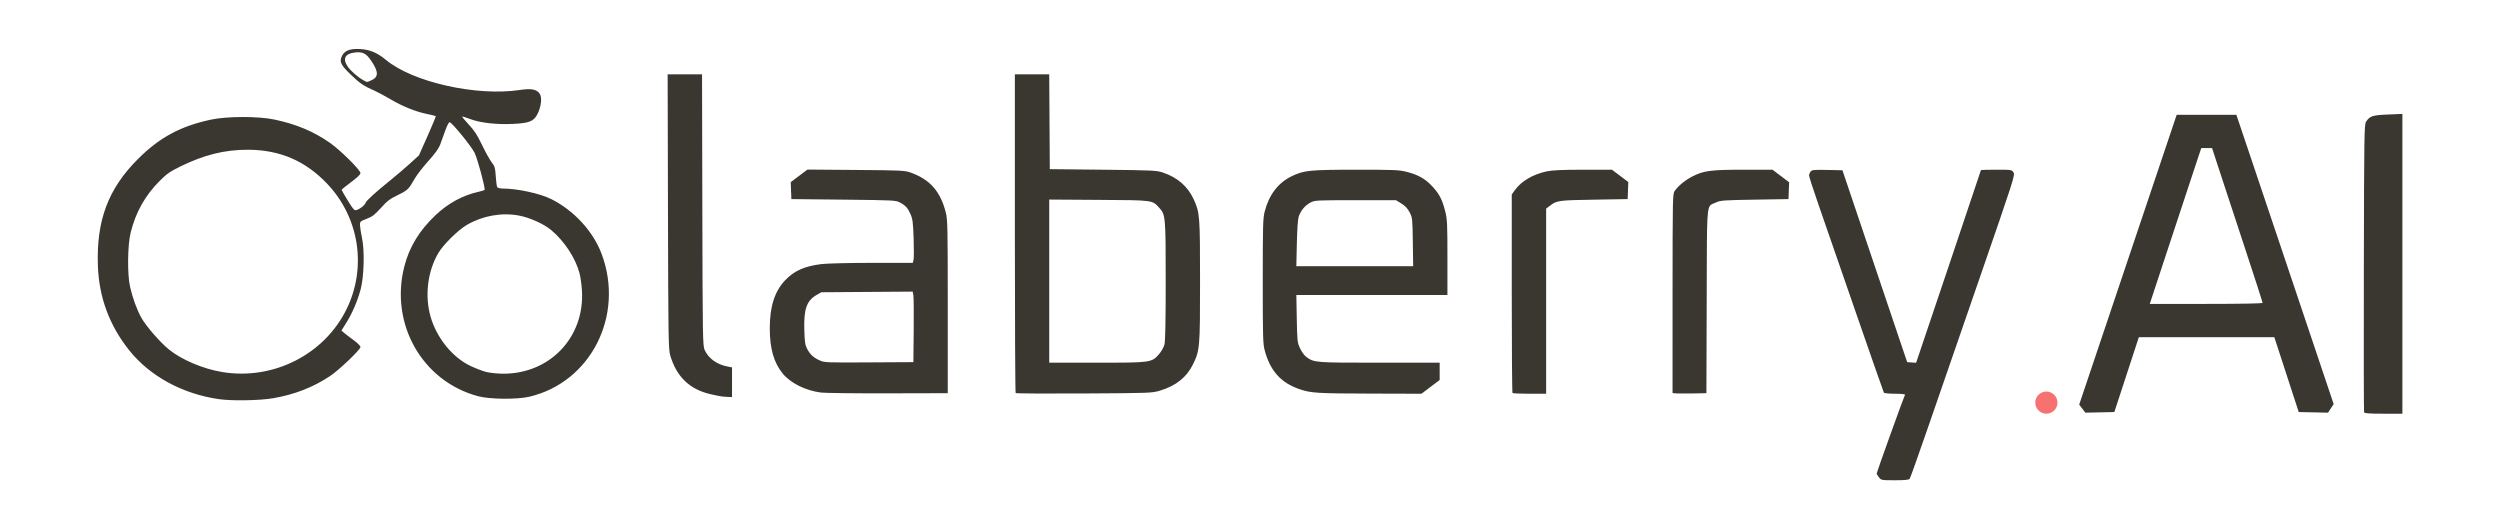
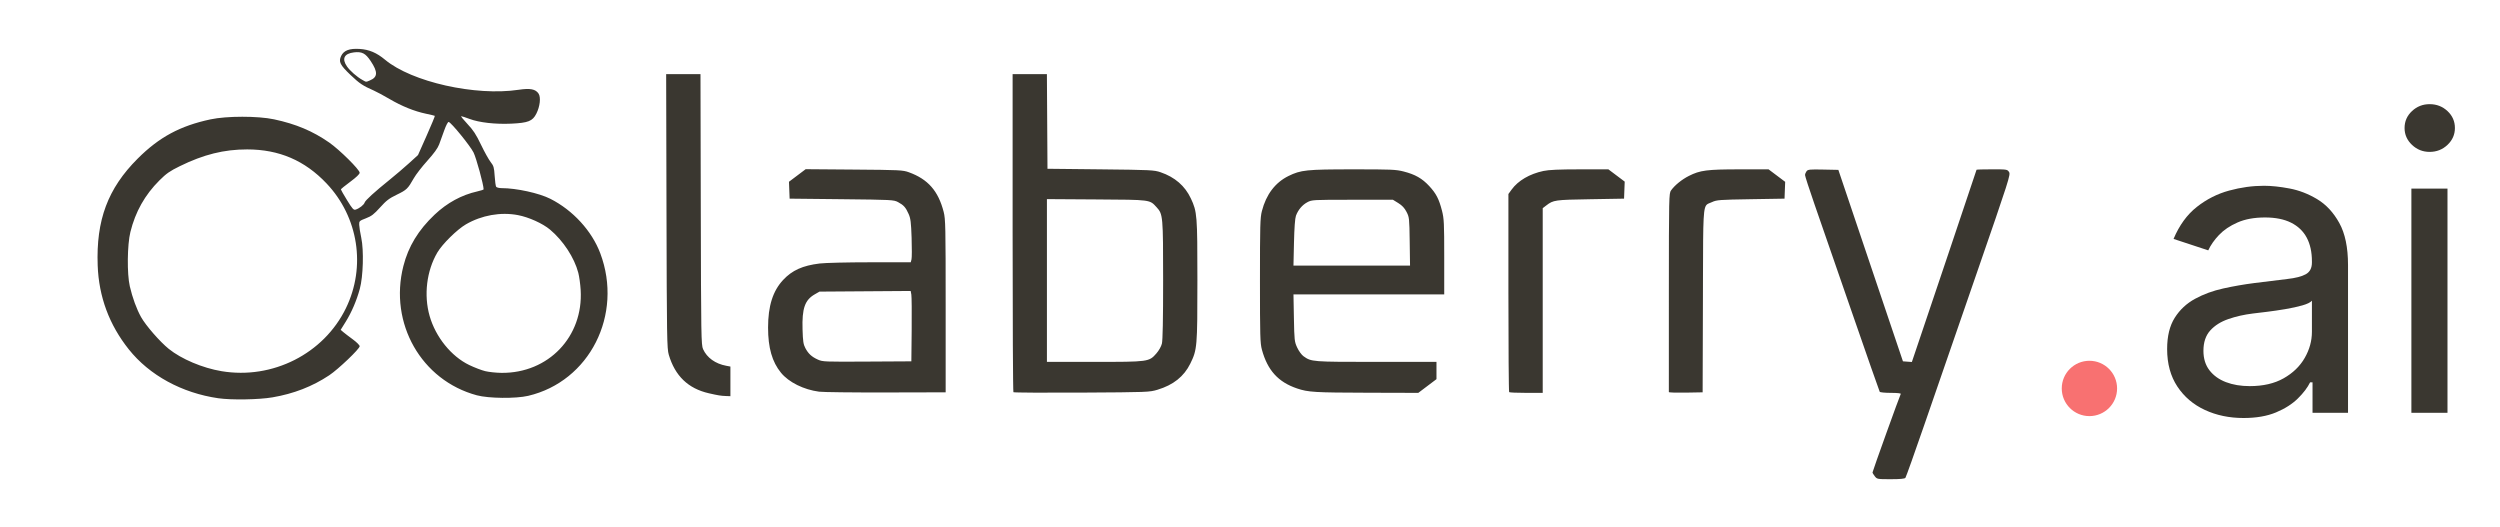
- <svg xmlns="http://www.w3.org/2000/svg" width="2254" height="476" viewBox="0 0 2254 476">
+ <svg xmlns="http://www.w3.org/2000/svg" width="2259" height="476" viewBox="0 0 2259 476">
  <g>
    <path d="M 246.18 359.05 C233.92,361.15 209.14,361.56 197.35,359.87 C164.39,355.13 135.03,339.11 116.38,315.68 C98.67,293.44 89.31,268.20 88.27,239.92 C86.77,198.82 97.42,170.32 124.37,143.37 C143.83,123.91 162.76,113.71 190.31,107.84 C204.92,104.73 233.04,104.72 247.60,107.82 C267.39,112.04 282.58,118.43 297.50,128.81 C306.83,135.31 325.00,153.32 325.00,156.08 C325.00,157.29 321.96,160.21 316.52,164.23 C311.86,167.68 308.03,170.79 308.02,171.15 C308.01,171.50 310.53,175.90 313.62,180.93 C318.49,188.85 319.52,189.97 321.37,189.40 C324.70,188.36 328.82,185.14 329.49,183.03 C330.15,180.96 338.35,173.49 352.50,162.08 C357.45,158.09 365.15,151.52 369.61,147.47 L 377.71 140.11 L 385.52 122.55 C389.81,112.90 393.14,104.85 392.91,104.68 C392.69,104.50 389.11,103.65 384.96,102.77 C374.43,100.56 363.12,96.00 352.00,89.47 C346.77,86.41 340.48,83.01 338.00,81.93 C327.79,77.44 324.86,75.48 316.67,67.68 C307.21,58.66 305.79,55.76 308.27,50.55 C310.65,45.58 315.67,43.66 324.90,44.22 C333.50,44.73 340.35,47.64 348.00,54.02 C372.03,74.05 429.67,87.00 468.61,81.13 C479.09,79.54 483.96,80.49 486.67,84.62 C488.86,87.96 487.93,96.23 484.63,102.73 C481.23,109.46 477.28,111.02 461.97,111.74 C447.65,112.40 433.05,110.75 424.38,107.49 C420.74,106.12 417.31,105.00 416.76,105.00 C416.21,105.00 418.74,108.16 422.39,112.03 C427.65,117.60 430.19,121.49 434.64,130.78 C437.73,137.23 441.65,144.26 443.34,146.41 C446.09,149.90 446.48,151.26 446.97,158.91 C447.27,163.64 447.87,168.06 448.31,168.75 C448.76,169.44 451.00,170.00 453.31,170.00 C466.65,170.01 487.13,174.50 497.31,179.65 C517.68,189.96 534.81,208.65 542.41,228.88 C563.25,284.37 532.74,344.66 477.24,357.68 C466.08,360.30 441.48,360.05 430.91,357.20 C380.72,343.71 351.37,292.14 364.48,240.47 C368.98,222.74 377.99,207.90 392.73,193.95 C404.03,183.26 417.14,176.13 431.34,172.95 C434.45,172.25 437.00,171.41 437.00,171.08 C437.00,166.98 430.33,142.62 427.88,137.76 C424.79,131.64 407.82,110.79 405.44,110.20 C404.74,110.02 403.08,113.15 401.45,117.70 C399.92,121.99 397.83,127.75 396.81,130.50 C395.55,133.90 392.12,138.63 386.13,145.27 C381.29,150.64 375.78,157.75 373.91,161.07 C368.54,170.58 367.49,171.59 358.57,175.91 C351.56,179.30 349.04,181.23 343.44,187.46 C337.87,193.65 335.68,195.33 330.61,197.27 C324.74,199.53 324.50,199.75 324.57,203.06 C324.61,204.95 325.45,210.27 326.44,214.89 C328.85,226.16 328.18,249.85 325.12,261.04 C322.22,271.66 317.68,282.24 312.38,290.74 L 307.83 298.04 L 310.17 300.05 C311.45,301.15 315.31,304.10 318.75,306.61 C322.19,309.12 325.00,311.92 325.01,312.84 C325.02,315.21 305.71,333.64 297.46,339.13 C282.28,349.22 265.45,355.76 246.18,359.05 ZM 1046.00 352.14 C1038.63,354.36 1037.48,354.41 977.47,354.76 C943.91,354.95 916.12,354.79 915.72,354.39 C915.32,353.99 915.00,289.17 915.00,210.33 L 915.00 67.00 L 945.98 67.00 L 946.50 152.50 L 994.50 153.02 C1040.00,153.51 1042.82,153.65 1048.71,155.65 C1061.59,160.04 1070.75,167.97 1076.08,179.36 C1081.73,191.44 1081.97,194.35 1081.97,253.50 C1081.97,313.57 1081.76,315.94 1075.54,328.59 C1069.83,340.19 1060.23,347.84 1046.00,352.14 ZM 200.14 335.39 C246.22,343.12 292.55,319.67 312.58,278.49 C330.84,240.96 323.89,196.18 295.10,165.79 C275.39,144.99 252.22,135.04 223.38,135.01 C202.45,134.99 183.97,139.59 162.40,150.19 C153.41,154.60 150.30,156.78 144.04,163.03 C130.90,176.15 122.35,191.34 117.82,209.63 C114.97,221.14 114.69,247.38 117.29,258.70 C119.67,269.02 123.43,279.28 127.47,286.52 C131.75,294.16 144.49,308.79 152.48,315.23 C163.89,324.43 183.04,332.53 200.14,335.39 ZM 1289.79 348.80 L 1281.57 355.00 L 1236.04 354.87 C1187.61,354.74 1182.11,354.41 1172.01,351.00 C1155.02,345.28 1145.32,334.58 1140.27,316.00 C1138.68,310.15 1138.50,303.92 1138.50,253.50 C1138.50,203.60 1138.69,196.76 1140.24,190.75 C1144.09,175.75 1152.29,164.93 1164.25,159.05 C1175.45,153.56 1180.48,153.04 1222.59,153.02 C1257.30,153.00 1261.37,153.18 1268.41,154.98 C1278.74,157.62 1285.08,161.23 1291.45,168.12 C1297.72,174.89 1300.27,179.83 1302.99,190.45 C1304.81,197.58 1305.00,201.52 1305.00,232.16 L 1305.00 266.00 L 1168.78 266.00 L 1169.17 287.25 C1169.55,307.59 1169.68,308.74 1172.15,314.09 C1173.59,317.18 1176.11,320.65 1177.81,321.86 C1184.98,326.97 1185.35,327.00 1243.63,327.00 L 1298.00 327.00 L 1298.00 342.60 ZM 854.50 276.50 L 854.50 354.50 L 800.50 354.63 C770.80,354.70 743.65,354.38 740.16,353.93 C726.23,352.11 712.76,345.42 705.71,336.82 C697.69,327.03 694.03,314.26 694.03,296.00 C694.03,276.51 698.34,262.90 707.65,252.94 C715.81,244.22 725.23,239.98 740.65,238.09 C745.54,237.49 765.94,237.00 786.23,237.00 L 822.96 237.00 L 823.63 234.35 C823.99,232.89 824.04,224.14 823.73,214.92 C823.25,200.82 822.82,197.39 821.04,193.36 C818.41,187.42 816.59,185.37 811.50,182.64 C807.62,180.56 806.15,180.49 760.50,180.00 L 713.50 179.50 L 713.21 171.87 L 712.92 164.24 L 728.00 152.88 L 771.75 153.23 C812.97,153.55 815.83,153.69 821.21,155.64 C838.52,161.90 847.85,172.53 852.71,191.50 C854.36,197.94 854.50,204.78 854.50,276.50 ZM 438.51 335.38 C441.80,336.18 448.41,336.87 453.18,336.92 C495.57,337.32 527.23,304.18 524.69,262.04 C524.38,256.79 523.41,249.80 522.55,246.50 C518.96,232.80 508.93,217.47 497.00,207.47 C490.34,201.89 477.82,196.24 467.99,194.37 C452.39,191.41 435.24,194.46 421.00,202.72 C413.03,207.35 399.66,220.52 395.18,228.17 C385.49,244.70 382.82,266.64 388.20,285.50 C393.63,304.54 407.75,322.02 424.01,329.84 C428.69,332.09 435.21,334.59 438.51,335.38 ZM 946.00 179.92 L 946.00 327.00 L 988.82 327.00 C1037.87,327.00 1038.23,326.95 1044.88,319.40 C1047.15,316.83 1049.23,313.13 1049.88,310.55 C1050.64,307.56 1051.00,288.86 1051.00,253.24 C1051.00,195.32 1050.84,193.54 1045.18,187.35 C1038.74,180.32 1040.37,180.53 990.75,180.21 ZM 1721.74 431.75 C1721.05,432.63 1717.10,433.00 1708.45,433.00 C1696.35,433.00 1696.11,432.96 1694.07,430.37 C1692.93,428.92 1692.00,427.35 1692.00,426.90 C1692.00,425.90 1716.67,357.34 1717.53,355.95 C1717.89,355.37 1714.39,355.00 1708.62,355.00 C1703.39,355.00 1698.84,354.56 1698.51,354.01 C1698.17,353.47 1686.64,320.51 1672.89,280.76 C1659.13,241.02 1644.08,197.56 1639.44,184.18 C1634.80,170.80 1631.01,159.10 1631.03,158.18 C1631.05,157.26 1631.67,155.70 1632.41,154.72 C1633.61,153.14 1635.30,152.97 1647.45,153.22 L 1661.14 153.50 L 1678.17 204.00 C1687.53,231.77 1700.66,270.70 1707.35,290.50 L 1719.50 326.50 L 1723.53 326.80 L 1727.56 327.09 L 1731.71 314.80 C1733.98,308.03 1747.13,269.04 1760.92,228.15 C1774.72,187.25 1786.00,153.62 1786.00,153.40 C1786.00,153.18 1792.25,153.00 1799.89,153.00 C1813.47,153.00 1813.80,153.05 1815.36,155.42 C1816.88,157.75 1815.73,161.36 1785.88,247.67 C1768.79,297.08 1747.59,358.42 1738.77,384.00 C1729.94,409.58 1722.28,431.06 1721.74,431.75 ZM 660.00 331.22 L 660.00 358.00 L 656.25 357.86 C651.38,357.69 648.96,357.30 640.50,355.36 C621.81,351.08 609.92,339.63 604.30,320.50 C602.67,314.94 602.52,305.50 602.24,190.75 L 601.94 67.00 L 632.96 67.00 L 633.23 189.25 C633.48,304.51 633.60,311.73 635.30,315.50 C638.79,323.24 646.38,328.69 656.25,330.52 ZM 1394.00 188.10 L 1394.00 355.00 L 1379.17 355.00 C1371.01,355.00 1364.03,354.70 1363.67,354.33 C1363.30,353.97 1363.00,313.53 1363.00,264.48 L 1363.00 175.30 L 1365.87 171.34 C1371.76,163.21 1382.13,157.14 1394.67,154.48 C1399.61,153.44 1408.66,153.03 1427.41,153.02 L 1453.32 153.00 L 1460.70 158.55 L 1468.08 164.11 L 1467.79 171.80 L 1467.50 179.50 L 1437.00 180.02 C1404.82,180.56 1403.67,180.73 1397.25,185.62 ZM 1538.76 271.57 L 1538.50 354.50 L 1523.25 354.78 C1514.86,354.93 1507.99,354.70 1507.97,354.28 C1507.96,353.85 1507.96,313.29 1507.98,264.14 C1508.02,177.21 1508.07,174.70 1509.97,172.04 C1513.30,167.37 1519.68,162.19 1526.10,158.95 C1536.20,153.85 1542.46,153.04 1571.78,153.02 L 1598.06 153.00 L 1605.57 158.65 L 1613.08 164.30 L 1612.79 171.90 L 1612.50 179.50 L 1582.00 180.00 C1553.68,180.46 1551.18,180.65 1547.00,182.60 C1545.23,183.43 1543.84,183.75 1542.77,184.49 C1538.96,187.14 1538.94,195.23 1538.81,250.85 C1538.80,257.13 1538.78,264.02 1538.76,271.57 ZM 739.00 324.92 C743.32,326.89 745.06,326.96 783.50,326.73 L 823.50 326.50 L 823.79 298.00 C823.95,282.33 823.81,268.02 823.49,266.21 L 822.89 262.92 L 740.50 263.50 L 736.26 265.93 C727.25,271.09 724.61,278.66 725.18,297.68 C725.50,308.33 725.92,311.18 727.69,314.50 C730.40,319.62 733.38,322.37 739.00,324.92 ZM 1169.24 219.25 L 1168.77 240.00 L 1274.11 240.00 L 1273.80 218.22 C1273.51,197.12 1273.42,196.28 1270.95,191.48 C1269.13,187.96 1266.98,185.64 1263.52,183.51 L 1258.66 180.50 L 1222.08 180.50 C1186.10,180.50 1185.43,180.54 1181.31,182.74 C1176.68,185.21 1172.96,189.64 1171.00,195.00 C1170.18,197.23 1169.54,206.01 1169.24,219.25 ZM 327.43 72.21 C329.34,73.27 330.09,73.78 330.86,73.82 C331.48,73.85 332.12,73.58 333.36,73.04 C333.64,72.93 333.94,72.80 334.28,72.65 C341.39,69.68 341.57,65.08 334.96,55.18 C330.25,48.12 327.07,46.48 319.83,47.33 C310.97,48.38 308.67,53.03 313.55,60.07 C316.29,64.03 322.51,69.47 327.43,72.21 Z" fill="#3A3730" />
-     <circle cx="1845" cy="363" r="10" fill="#F87171" />
-     <path d="M 1928.38 304.00 L 1906.29 371.50 L 1893.22 371.78 L 1880.15 372.06 L 1877.38 368.42 L 1874.60 364.79 L 1900.55 287.66 C1914.82,245.24 1934.60,186.45 1944.50,157.02 L 1962.50 103.50 L 2016.31 103.50 L 2025.24 130.00 C2030.16,144.57 2049.90,203.27 2069.11,260.42 L 2104.04 364.35 L 2101.48 368.20 L 2098.93 372.06 L 2085.74 371.78 L 2072.54 371.50 L 2050.53 304.00 ZM 2166.00 102.71 L 2166.00 373.00 L 2148.97 373.00 C2136.19,373.00 2131.82,372.69 2131.45,371.74 C2131.19,371.05 2131.09,312.41 2131.24,241.45 C2131.48,120.11 2131.61,112.25 2133.26,109.72 C2136.62,104.60 2139.02,103.81 2153.00,103.24 ZM 1958.43 212.75 L 1938.24 274.00 L 1989.12 274.00 C2020.64,274.00 2040.00,273.64 2040.00,273.05 C2040.00,272.53 2032.83,250.36 2024.06,223.80 C2015.29,197.23 2005.03,166.05 2001.26,154.50 L 1994.40 133.50 L 1984.67 133.50 L 1981.65 142.50 C1979.99,147.45 1969.54,179.06 1958.43,212.75 Z" fill="#3A3730" />
+     <circle cx="1888" cy="351" r="25" fill="#F87171" />
+     <path d="M2027.26 377.71L2027.26 377.71Q2008.05 377.71 1992.38 370.46Q1976.70 363.21 1967.46 349.26Q1958.22 335.31 1958.22 315.38L1958.22 315.38Q1958.22 297.98 1965.11 287.11Q1971.99 276.23 1983.50 269.98Q1995.01 263.73 2008.96 260.65Q2022.91 257.57 2037.05 255.76L2037.05 255.76Q2055.17 253.40 2066.58 252.13Q2078 250.87 2083.53 247.79Q2089.05 244.70 2089.05 237.28L2089.05 237.28L2089.05 236.19Q2089.05 223.50 2084.34 214.71Q2079.63 205.93 2070.21 201.21Q2060.79 196.50 2046.65 196.50L2046.65 196.50Q2032.15 196.50 2021.83 201.03Q2011.50 205.56 2005.06 212.36Q1998.63 219.15 1995.37 226.22L1995.37 226.22L1964.02 215.89Q1971.81 197.41 1985.04 186.99Q1998.27 176.57 2014.21 172.22Q2030.16 167.87 2045.74 167.87L2045.74 167.87Q2055.89 167.87 2068.85 170.32Q2081.81 172.77 2093.86 180.01Q2105.91 187.26 2113.79 201.49Q2121.67 215.71 2121.67 239.45L2121.67 239.45L2121.67 373L2089.60 373L2089.60 345.46L2087.42 345.46Q2083.98 352.52 2076.37 360.04Q2068.76 367.56 2056.62 372.64Q2044.48 377.71 2027.26 377.71ZM2032.88 348.90L2032.88 348.90Q2051 348.90 2063.50 341.83Q2076.01 334.77 2082.53 323.44Q2089.05 312.11 2089.05 299.79L2089.05 299.79L2089.05 271.70Q2087.06 274.06 2080.36 275.96Q2073.65 277.87 2065.04 279.32Q2056.44 280.77 2048.37 281.76Q2040.31 282.76 2035.60 283.30L2035.60 283.30Q2023.82 284.75 2013.58 288.29Q2003.34 291.82 1997.18 298.61Q1991.02 305.41 1991.02 317.01L1991.02 317.01Q1991.02 327.52 1996.46 334.58Q2001.89 341.65 2011.32 345.28Q2020.74 348.90 2032.88 348.90ZM2211.55 373L2178.93 373L2178.93 170.41L2211.55 170.41L2211.55 373ZM2195.42 137.25L2195.42 137.25Q2186.18 137.25 2179.48 130.91Q2172.77 124.56 2172.77 115.68L2172.77 115.68Q2172.77 106.62 2179.48 100.37Q2186.18 94.12 2195.42 94.12L2195.42 94.12Q2204.85 94.12 2211.55 100.37Q2218.26 106.62 2218.26 115.68L2218.26 115.68Q2218.26 124.56 2211.55 130.91Q2204.85 137.25 2195.42 137.25Z" fill="#3A3730" />
  </g>
</svg>
